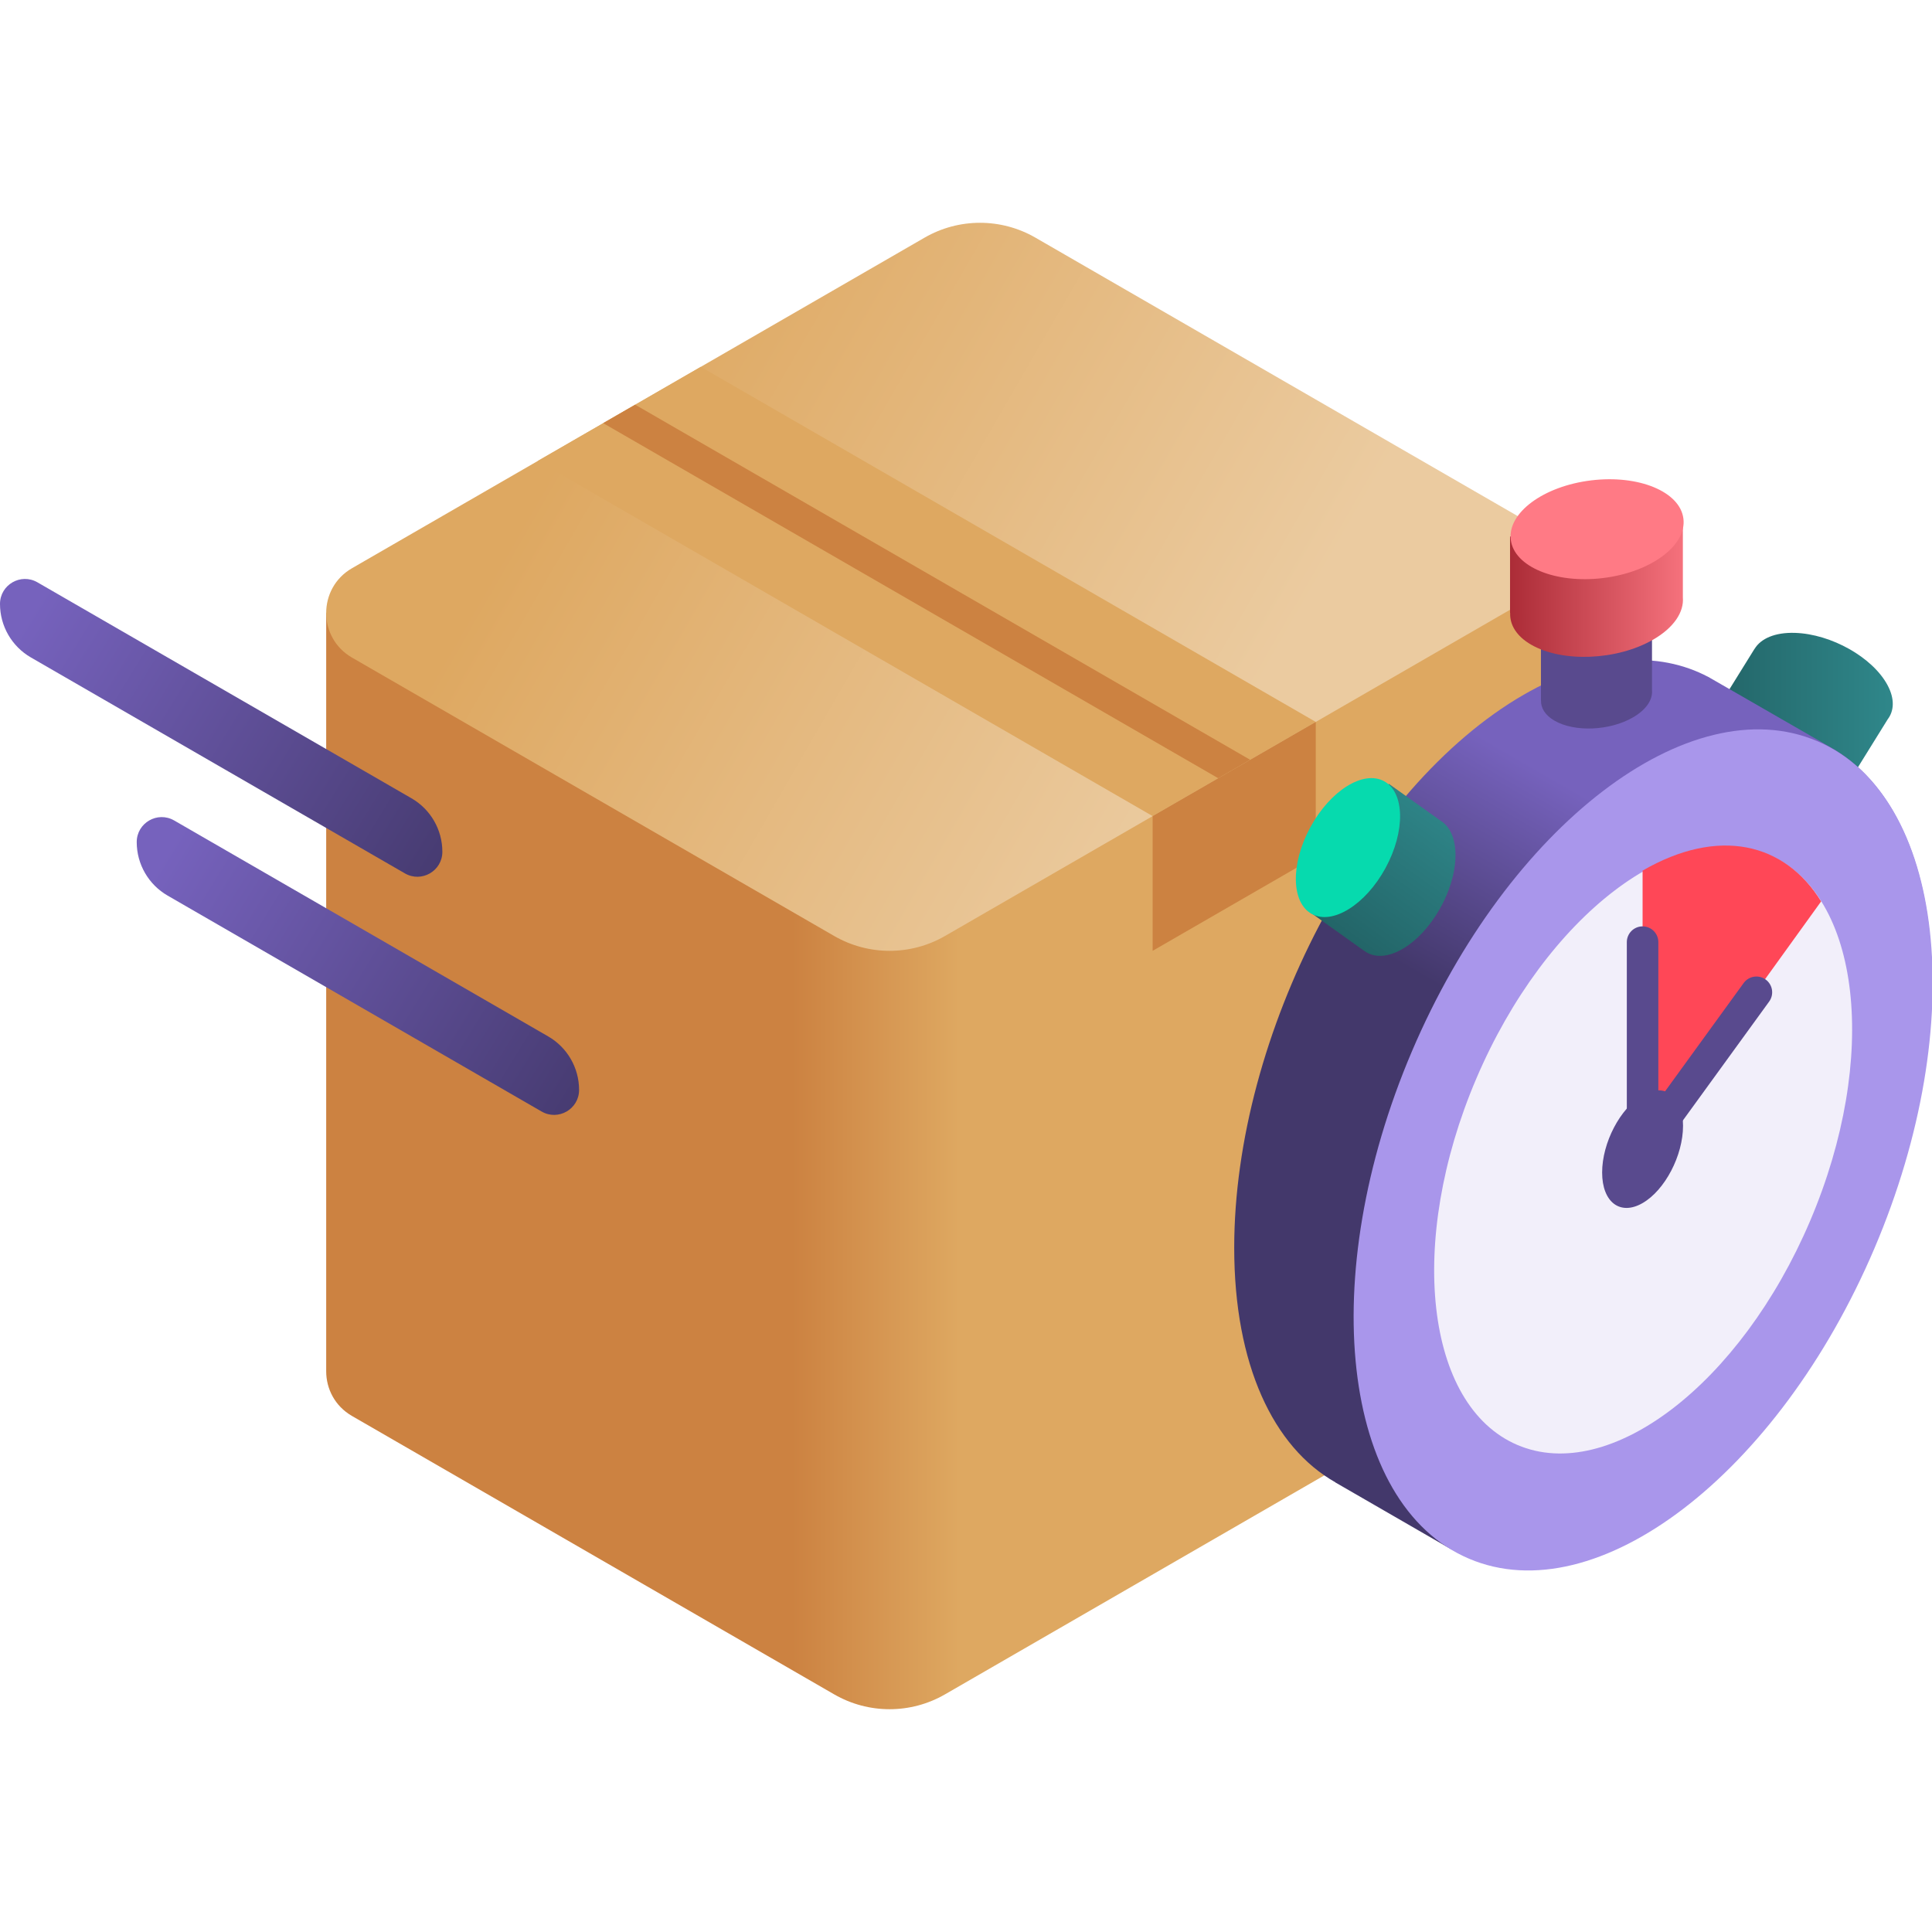
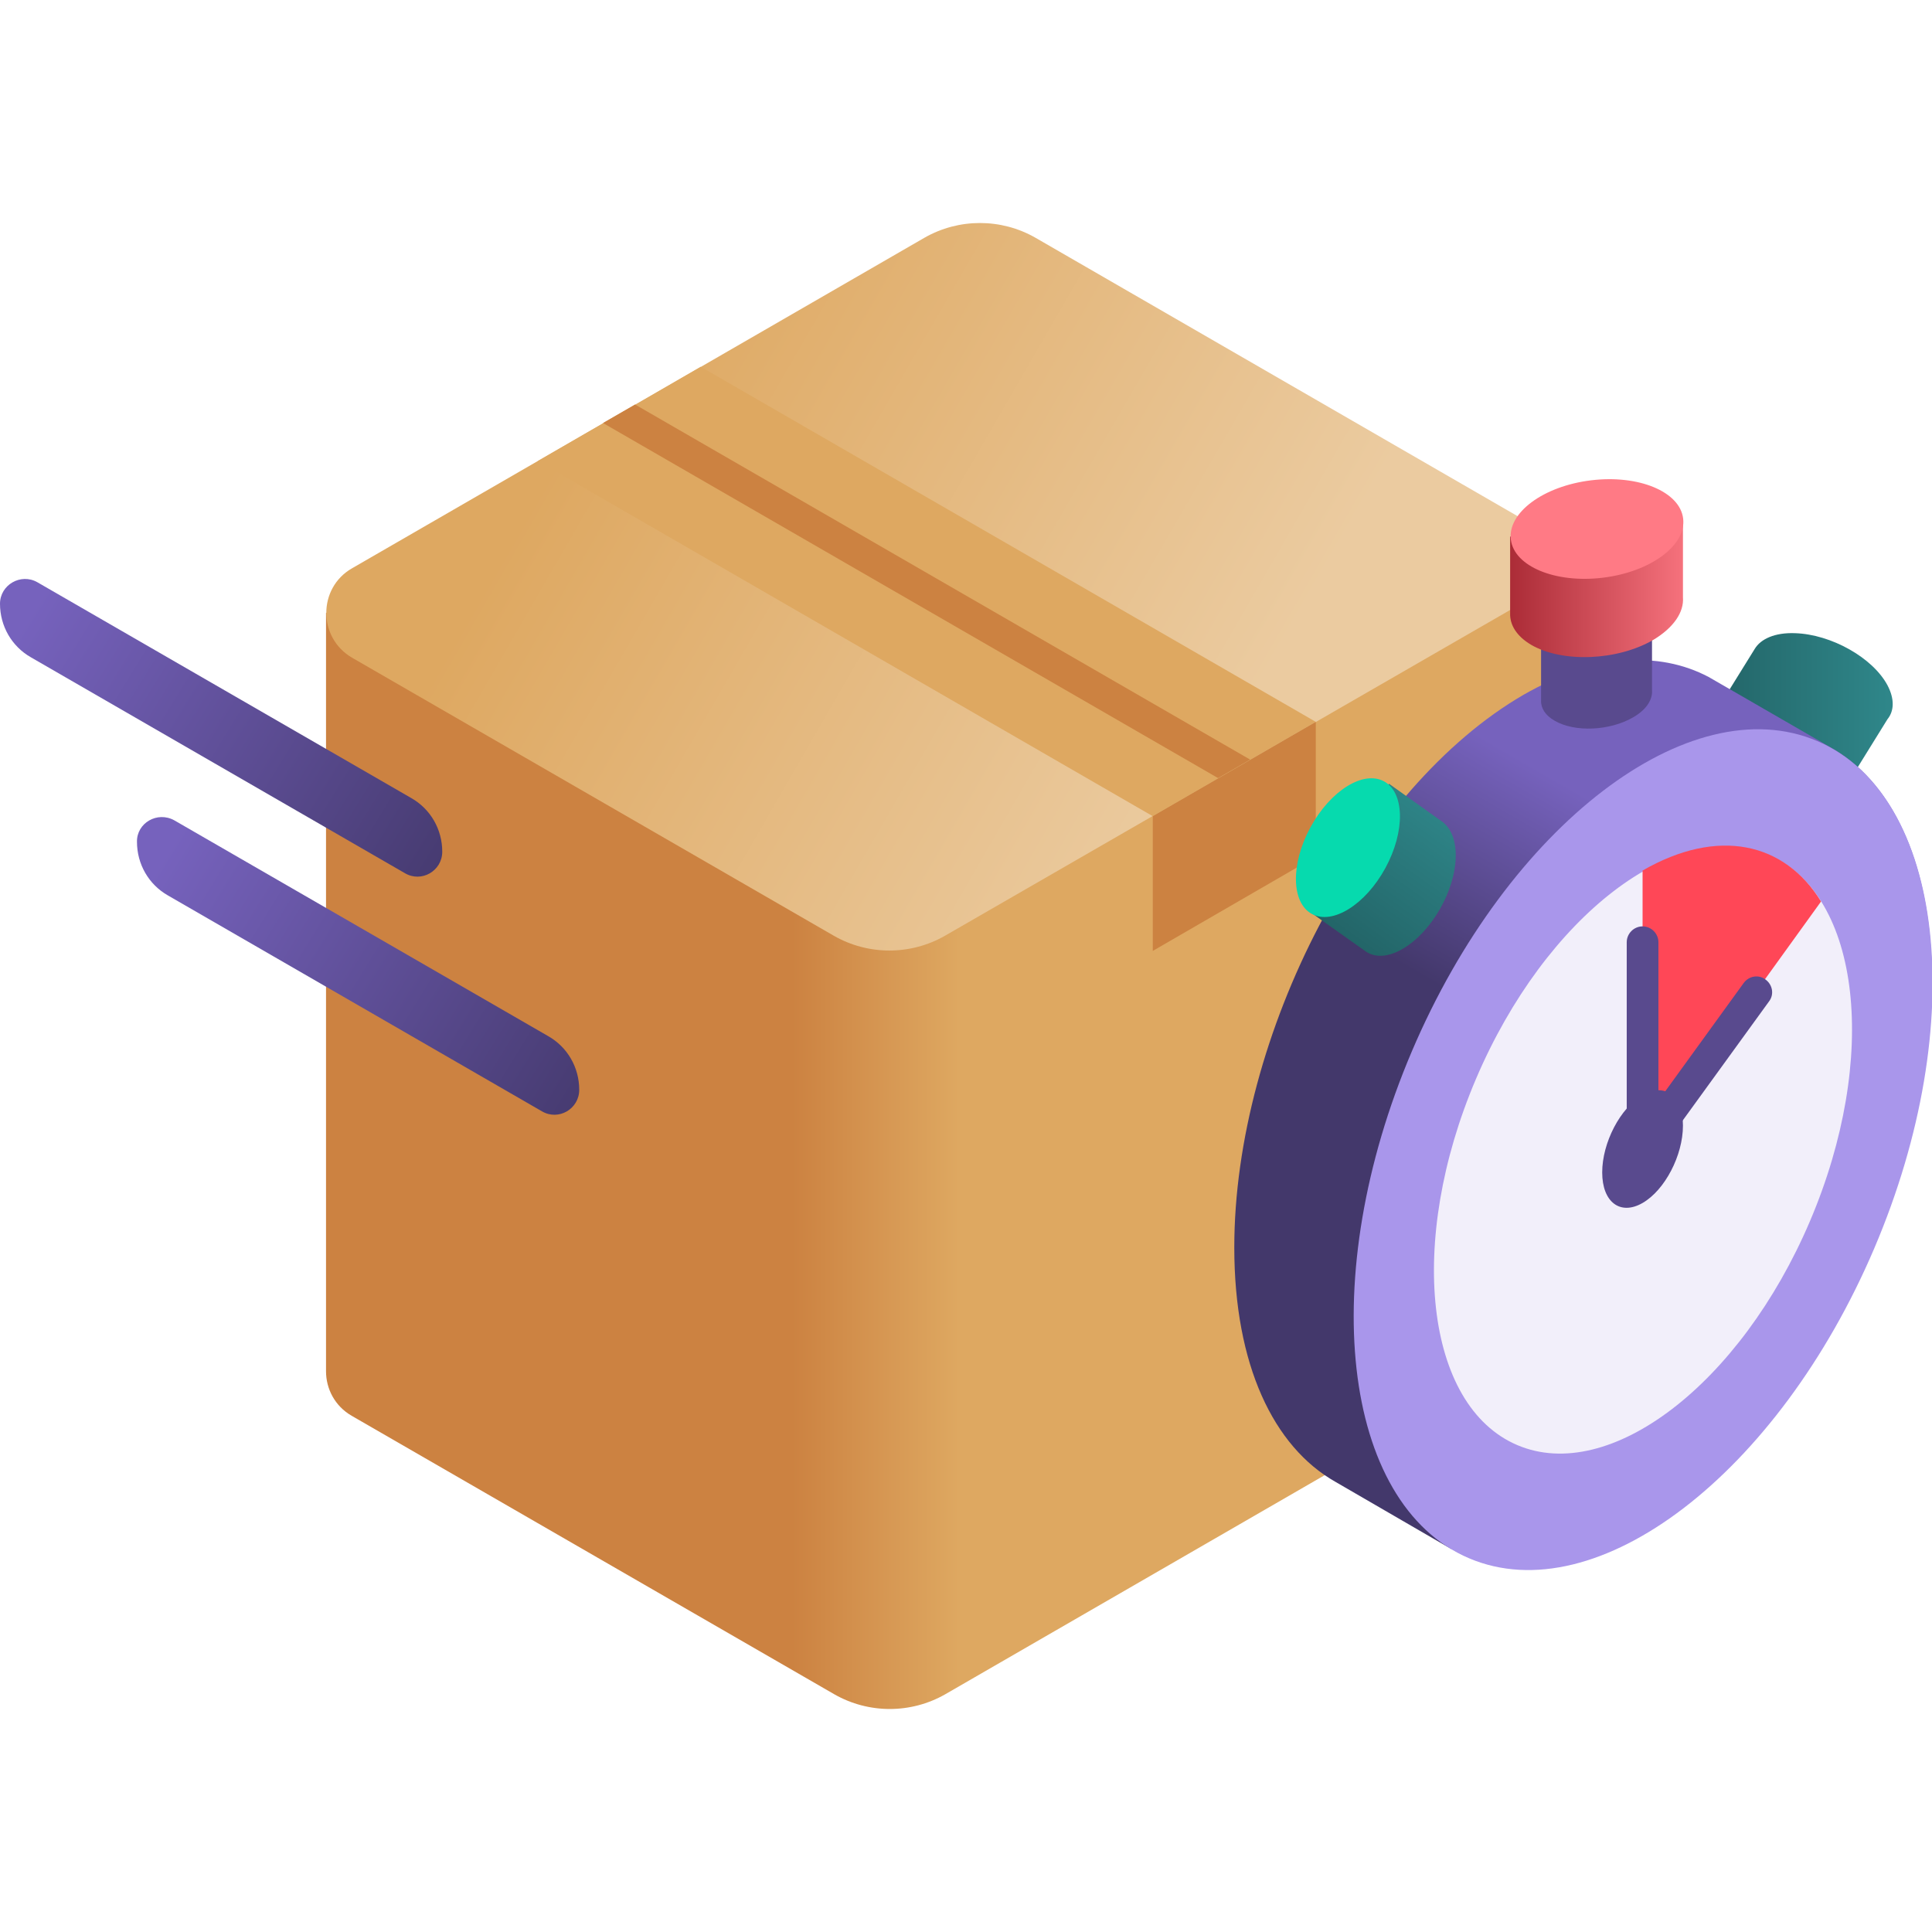
- <svg xmlns="http://www.w3.org/2000/svg" xmlns:xlink="http://www.w3.org/1999/xlink" id="Capa_1" enable-background="new 0 0 512 512" height="512" viewBox="0 0 512 512" width="512">
-   <linearGradient id="lg1">
-     <stop offset="0" stop-color="#236568" />
-     <stop offset="1" stop-color="#2f878a" />
-   </linearGradient>
-   <linearGradient id="SVGID_1_" gradientUnits="userSpaceOnUse" x1="454.565" x2="501.607" xlink:href="#lg1" y1="188.626" y2="188.626" />
-   <linearGradient id="SVGID_2_" gradientUnits="userSpaceOnUse" x1="209.969" x2="254.281" y1="300.776" y2="300.776">
-     <stop offset="0" stop-color="#cc8241" />
-     <stop offset="1" stop-color="#dea861" />
-   </linearGradient>
-   <linearGradient id="SVGID_3_" gradientUnits="userSpaceOnUse" x1="157.927" x2="323.871" y1="103.662" y2="199.47">
-     <stop offset="0" stop-color="#dea861" />
-     <stop offset="1" stop-color="#ebcba0" />
-   </linearGradient>
-   <linearGradient id="lg2">
-     <stop offset="0" stop-color="#43386b" />
-     <stop offset="1" stop-color="#7662bd" />
-   </linearGradient>
-   <linearGradient id="SVGID_4_" gradientUnits="userSpaceOnUse" x1="126.106" x2="8.347" xlink:href="#lg2" y1="234.424" y2="161.957" />
-   <linearGradient id="SVGID_5_" gradientUnits="userSpaceOnUse" x1="162.34" x2="44.581" xlink:href="#lg2" y1="297.534" y2="225.066" />
-   <linearGradient id="SVGID_6_" gradientUnits="userSpaceOnUse" x1="424.742" x2="456.264" xlink:href="#lg2" y1="286.448" y2="231.851" />
-   <linearGradient id="SVGID_7_" gradientUnits="userSpaceOnUse" x1="400.176" x2="451.814" y1="156.587" y2="156.587">
-     <stop offset="0" stop-color="#ab2c37" />
-     <stop offset="1" stop-color="#ff7a85" />
-   </linearGradient>
-   <linearGradient id="SVGID_8_" gradientTransform="matrix(.581 -.814 .814 .581 -59.683 364.495)" gradientUnits="userSpaceOnUse" x1="336.199" x2="381.109" xlink:href="#lg1" y1="272.413" y2="272.413" />
+ <svg xmlns="http://www.w3.org/2000/svg" version="1.1" id="Capa_1" x="0px" y="0px" viewBox="0 0 512 512" style="enable-background:new 0 0 512 512;" xml:space="preserve">
+   <style type="text/css">
+ 	.st0{fill:url(#SVGID_1_);}
+ 	.st1{fill:url(#SVGID_2_);}
+ 	.st2{fill:url(#SVGID_3_);}
+ 	.st3{fill:#DEA861;}
+ 	.st4{fill:#CC8241;}
+ 	.st5{fill:url(#SVGID_4_);}
+ 	.st6{fill:url(#SVGID_5_);}
+ 	.st7{fill:url(#SVGID_6_);}
+ 	.st8{fill:#A996EB;}
+ 	.st9{fill:#F2EFFA;}
+ 	.st10{fill:#FF4757;}
+ 	.st11{fill:#594A8E;}
+ 	.st12{fill:url(#SVGID_7_);}
+ 	.st13{fill:#FF7A85;}
+ 	.st14{fill:url(#SVGID_8_);}
+ 	.st15{fill:#06DAAE;}
+ </style>
  <g>
-     <path d="m500.207 181.556c-3.93-7.337-14.903-13.533-24.509-13.838-5.291-.168-9.052 1.492-10.717 4.237l-.013-.007-9.303 14.991.024.012c-1.522 2.267-1.565 5.322.268 8.746 3.93 7.337 14.903 13.532 24.509 13.838 5.552.177 9.417-1.66 10.944-4.653l8.818-14.208-.005-.003c1.777-2.298 1.918-5.506-.016-9.115z" fill="url(#SVGID_1_)" />
+     <linearGradient id="SVGID_1_" gradientUnits="userSpaceOnUse" x1="454.563" y1="323.373" x2="501.607" y2="323.373" gradientTransform="matrix(1 0 0 -1 0 512)">
+       <stop offset="0" style="stop-color:#236568" />
+       <stop offset="1" style="stop-color:#2F878A" />
+     </linearGradient>
+     <path class="st0" d="M500.2,181.6c-3.9-7.3-14.9-13.5-24.5-13.8c-5.3-0.2-9.1,1.5-10.7,4.2l0,0l-9.3,15l0,0   c-1.5,2.3-1.6,5.3,0.3,8.7c3.9,7.3,14.9,13.5,24.5,13.8c5.6,0.2,9.4-1.7,10.9-4.7l8.8-14.2l0,0C502,188.4,502.1,185.2,500.2,181.6   L500.2,181.6z" />
    <g>
      <g>
-         <path d="m409.018 349.572v-200.978l-322.574 13.833v200.977c-.001 4.605 2.278 9.21 6.836 11.842l127.785 73.777c9.088 5.247 20.285 5.247 29.373 0l151.744-87.609c4.558-2.632 6.836-7.237 6.836-11.842z" fill="url(#SVGID_2_)" />
-         <path d="m93.28 150.587 151.744-87.609c9.088-5.247 20.285-5.247 29.373 0l127.785 73.777c9.115 5.263 9.115 18.419 0 23.681l-151.744 87.609c-9.088 5.247-20.285 5.247-29.373 0l-127.785-73.777c-9.115-5.263-9.115-18.419 0-23.681z" fill="url(#SVGID_3_)" />
-         <path d="m142.482 122.18 162.98 94.096 43.233-24.96-162.98-94.097z" fill="#dea861" />
-         <g fill="#cc8241">
-           <path d="m168.322 107.248 162.98 94.097-8.469 4.889-162.98-94.096z" />
-           <path d="m305.462 216.276v35.703l43.233-24.96v-35.703z" />
+         <linearGradient id="SVGID_2_" gradientUnits="userSpaceOnUse" x1="209.969" y1="211.224" x2="254.281" y2="211.224" gradientTransform="matrix(1 0 0 -1 0 512)">
+           <stop offset="0" style="stop-color:#CC8241" />
+           <stop offset="1" style="stop-color:#DEA861" />
+         </linearGradient>
+         <path class="st1" d="M409,349.6v-201L86.4,162.4v201c0,4.6,2.3,9.2,6.8,11.8L221.1,449c9.1,5.2,20.3,5.2,29.4,0l151.7-87.6     C406.7,358.8,409,354.2,409,349.6z" />
+         <linearGradient id="SVGID_3_" gradientUnits="userSpaceOnUse" x1="157.927" y1="408.337" x2="323.87" y2="312.529" gradientTransform="matrix(1 0 0 -1 0 512)">
+           <stop offset="0" style="stop-color:#DEA861" />
+           <stop offset="1" style="stop-color:#EBCBA0" />
+         </linearGradient>
+         <path class="st2" d="M93.3,150.6L245,63c9.1-5.2,20.3-5.2,29.4,0l127.8,73.8c9.1,5.3,9.1,18.4,0,23.7L250.4,248     c-9.1,5.2-20.3,5.2-29.4,0L93.3,174.3C84.2,169,84.2,155.8,93.3,150.6z" />
+         <path class="st3" d="M142.5,122.2l163,94.1l43.2-25l-163-94.1L142.5,122.2z" />
+         <g>
+           <path class="st4" d="M168.3,107.2l163,94.1l-8.5,4.9l-163-94.1L168.3,107.2z" />
+           <path class="st4" d="M305.5,216.3V252l43.2-25v-35.7L305.5,216.3z" />
        </g>
      </g>
    </g>
-     <path d="m9.924 154.324 99.12 57.227c5.065 2.924 8.185 8.328 8.185 14.176 0 5.093-5.514 8.276-9.924 5.73l-99.12-57.227c-5.065-2.924-8.185-8.328-8.185-14.176 0-5.093 5.513-8.277 9.924-5.73z" fill="url(#SVGID_4_)" />
-     <path d="m46.158 217.434 99.119 57.227c5.065 2.924 8.185 8.328 8.185 14.176 0 5.093-5.513 8.276-9.924 5.73l-99.12-57.227c-5.065-2.924-8.185-8.328-8.185-14.176.001-5.094 5.514-8.277 9.925-5.73z" fill="url(#SVGID_5_)" />
+     <linearGradient id="SVGID_4_" gradientUnits="userSpaceOnUse" x1="126.106" y1="277.576" x2="8.347" y2="350.043" gradientTransform="matrix(1 0 0 -1 0 512)">
+       <stop offset="0" style="stop-color:#43386B" />
+       <stop offset="1" style="stop-color:#7662BD" />
+     </linearGradient>
+     <path class="st5" d="M9.9,154.3l99.1,57.2c5.1,2.9,8.2,8.3,8.2,14.2c0,5.1-5.5,8.3-9.9,5.7L8.2,174.2c-5.1-2.9-8.2-8.3-8.2-14.2   C0,155,5.5,151.8,9.9,154.3z" />
+     <linearGradient id="SVGID_5_" gradientUnits="userSpaceOnUse" x1="162.34" y1="214.465" x2="44.581" y2="286.933" gradientTransform="matrix(1 0 0 -1 0 512)">
+       <stop offset="0" style="stop-color:#43386B" />
+       <stop offset="1" style="stop-color:#7662BD" />
+     </linearGradient>
+     <path class="st6" d="M46.2,217.4l99.1,57.2c5.1,2.9,8.2,8.3,8.2,14.2c0,5.1-5.5,8.3-9.9,5.7l-99.1-57.2c-5.1-2.9-8.2-8.3-8.2-14.2   C36.2,218.1,41.7,214.9,46.2,217.4L46.2,217.4z" />
    <g>
-       <path d="m486.393 198.787.004-.008-33.653-19.374-.002.005c-13.284-7.039-30.349-6.036-48.966 4.712-42.359 24.456-76.697 90.066-76.697 146.545 0 31.051 10.393 52.848 26.778 62.143l-.012.025 30.748 17.752.032-.066c13.515 8.079 31.246 7.496 50.677-3.723 42.359-24.456 76.698-90.066 76.698-146.545 0-30.308-9.897-51.81-25.607-61.466z" fill="url(#SVGID_6_)" />
-       <ellipse cx="435.302" cy="304.535" fill="#a996eb" rx="117.745" ry="66.613" transform="matrix(.392 -.92 .92 .392 -15.36 585.84)" />
-       <ellipse cx="435.302" cy="304.535" fill="#f2effa" rx="84.991" ry="48.083" transform="matrix(.392 -.92 .92 .392 -15.361 585.84)" />
-       <path d="m482.62 238.879c-9.716-15.663-27.272-19.733-47.318-8.16v73.816z" fill="#ff4757" />
-       <path d="m446.023 298.345c0-7.894-4.8-11.523-10.721-8.105s-10.72 12.589-10.72 20.484 4.8 11.523 10.72 8.104c5.921-3.418 10.721-12.588 10.721-20.483z" fill="#594a8e" />
+       <linearGradient id="SVGID_6_" gradientUnits="userSpaceOnUse" x1="424.742" y1="225.552" x2="456.264" y2="280.149" gradientTransform="matrix(1 0 0 -1 0 512)">
+         <stop offset="0" style="stop-color:#43386B" />
+         <stop offset="1" style="stop-color:#7662BD" />
+       </linearGradient>
+       <path class="st7" d="M486.4,198.8L486.4,198.8l-33.6-19.4l0,0c-13.3-7-30.3-6-49,4.7c-42.4,24.5-76.7,90.1-76.7,146.5    c0,31.1,10.4,52.8,26.8,62.1l0,0l30.7,17.8l0-0.1c13.5,8.1,31.2,7.5,50.7-3.7c42.4-24.5,76.7-90.1,76.7-146.5    C512,229.9,502.1,208.4,486.4,198.8L486.4,198.8z" />
+       <ellipse transform="matrix(0.392 -0.92 0.92 0.392 -15.5923 585.8874)" class="st8" cx="435.5" cy="304.7" rx="117.7" ry="66.6" />
+       <ellipse transform="matrix(0.392 -0.92 0.92 0.392 -15.5929 585.8865)" class="st9" cx="435.4" cy="304.7" rx="85" ry="48.1" />
+       <path class="st10" d="M482.6,238.9c-9.7-15.7-27.3-19.7-47.3-8.2v73.8L482.6,238.9z" />
+       <path class="st11" d="M446,298.3c0-7.9-4.8-11.5-10.7-8.1s-10.7,12.6-10.7,20.5s4.8,11.5,10.7,8.1    C441.2,315.4,446,306.2,446,298.3z" />
      <g>
-         <path d="m431.125 317.401v-67.726c0-2.307 1.87-4.177 4.177-4.177s4.177 1.87 4.177 4.177v41.993l22.607-31.154c1.355-1.865 3.965-2.285 5.833-.927 1.867 1.354 2.282 3.966.928 5.833z" fill="#594a8e" />
+         <path class="st11" d="M431.1,317.4v-67.7c0-2.3,1.9-4.2,4.2-4.2s4.2,1.9,4.2,4.2v42l22.6-31.2c1.4-1.9,4-2.3,5.8-0.9     c1.9,1.4,2.3,4,0.9,5.8L431.1,317.4z" />
      </g>
    </g>
    <g>
-       <path d="m437.797 182.944v-15.239l-29.433 1.982v15.919l.02-.002c-.072 2.016 1.091 3.951 3.576 5.386 5.326 3.075 14.629 2.689 20.779-.861 3.555-2.052 5.266-4.711 5.058-7.185z" fill="#594a8e" />
-       <path d="m445.977 158.324v-19.227l-45.801 3.085v20.286l.031-.003c-.113 3.137 1.698 6.149 5.564 8.381 8.288 4.785 22.765 4.185 32.335-1.34 5.531-3.194 8.193-7.333 7.871-11.182z" fill="url(#SVGID_7_)" />
-       <ellipse cx="423.099" cy="140.207" fill="#ff7a85" rx="23.038" ry="13.034" transform="matrix(.993 -.121 .121 .993 -13.855 52.217)" />
+       <path class="st11" d="M437.8,182.9v-15.2l-29.4,2v15.9l0,0c-0.1,2,1.1,4,3.6,5.4c5.3,3.1,14.6,2.7,20.8-0.9    C436.3,188.1,438,185.4,437.8,182.9L437.8,182.9z" />
+       <linearGradient id="SVGID_7_" gradientUnits="userSpaceOnUse" x1="400.176" y1="355.413" x2="451.814" y2="355.413" gradientTransform="matrix(1 0 0 -1 0 512)">
+         <stop offset="0" style="stop-color:#AB2C37" />
+         <stop offset="1" style="stop-color:#FF7A85" />
+       </linearGradient>
+       <path class="st12" d="M446,158.3v-19.2l-45.8,3.1v20.3l0,0c-0.1,3.1,1.7,6.1,5.6,8.4c8.3,4.8,22.8,4.2,32.3-1.3    C443.6,166.3,446.3,162.2,446,158.3L446,158.3z" />
+       <ellipse transform="matrix(0.9927 -0.121 0.121 0.9927 -13.8565 52.225)" class="st13" cx="423.2" cy="140.2" rx="23" ry="13" />
    </g>
    <g>
-       <path d="m381.681 217.435-13.613-9.711-20.949 33.986 14.363 10.246.014-.023c2.164 1.664 5.211 1.904 8.745.294 7.574-3.451 14.461-14.004 15.382-23.571.532-5.53-1.054-9.505-3.942-11.221z" fill="url(#SVGID_8_)" />
-       <ellipse cx="357.299" cy="224.483" fill="#06daae" rx="20.036" ry="11.335" transform="matrix(.478 -.878 .878 .478 -10.662 431.026)" />
+       <linearGradient id="SVGID_8_" gradientUnits="userSpaceOnUse" x1="343.597" y1="242.09" x2="388.507" y2="242.09" gradientTransform="matrix(0.581 -0.814 -0.814 -0.581 354.715 669.365)">
+         <stop offset="0" style="stop-color:#236568" />
+         <stop offset="1" style="stop-color:#2F878A" />
+       </linearGradient>
+       <path class="st14" d="M381.7,217.4l-13.6-9.7l-20.9,34l14.4,10.2l0,0c2.2,1.7,5.2,1.9,8.7,0.3c7.6-3.5,14.5-14,15.4-23.6    C386.2,223.1,384.6,219.2,381.7,217.4L381.7,217.4z" />
+       <ellipse transform="matrix(0.4782 -0.8783 0.8783 0.4782 -10.8626 430.9588)" class="st15" cx="357.2" cy="224.6" rx="20" ry="11.3" />
    </g>
  </g>
</svg>
